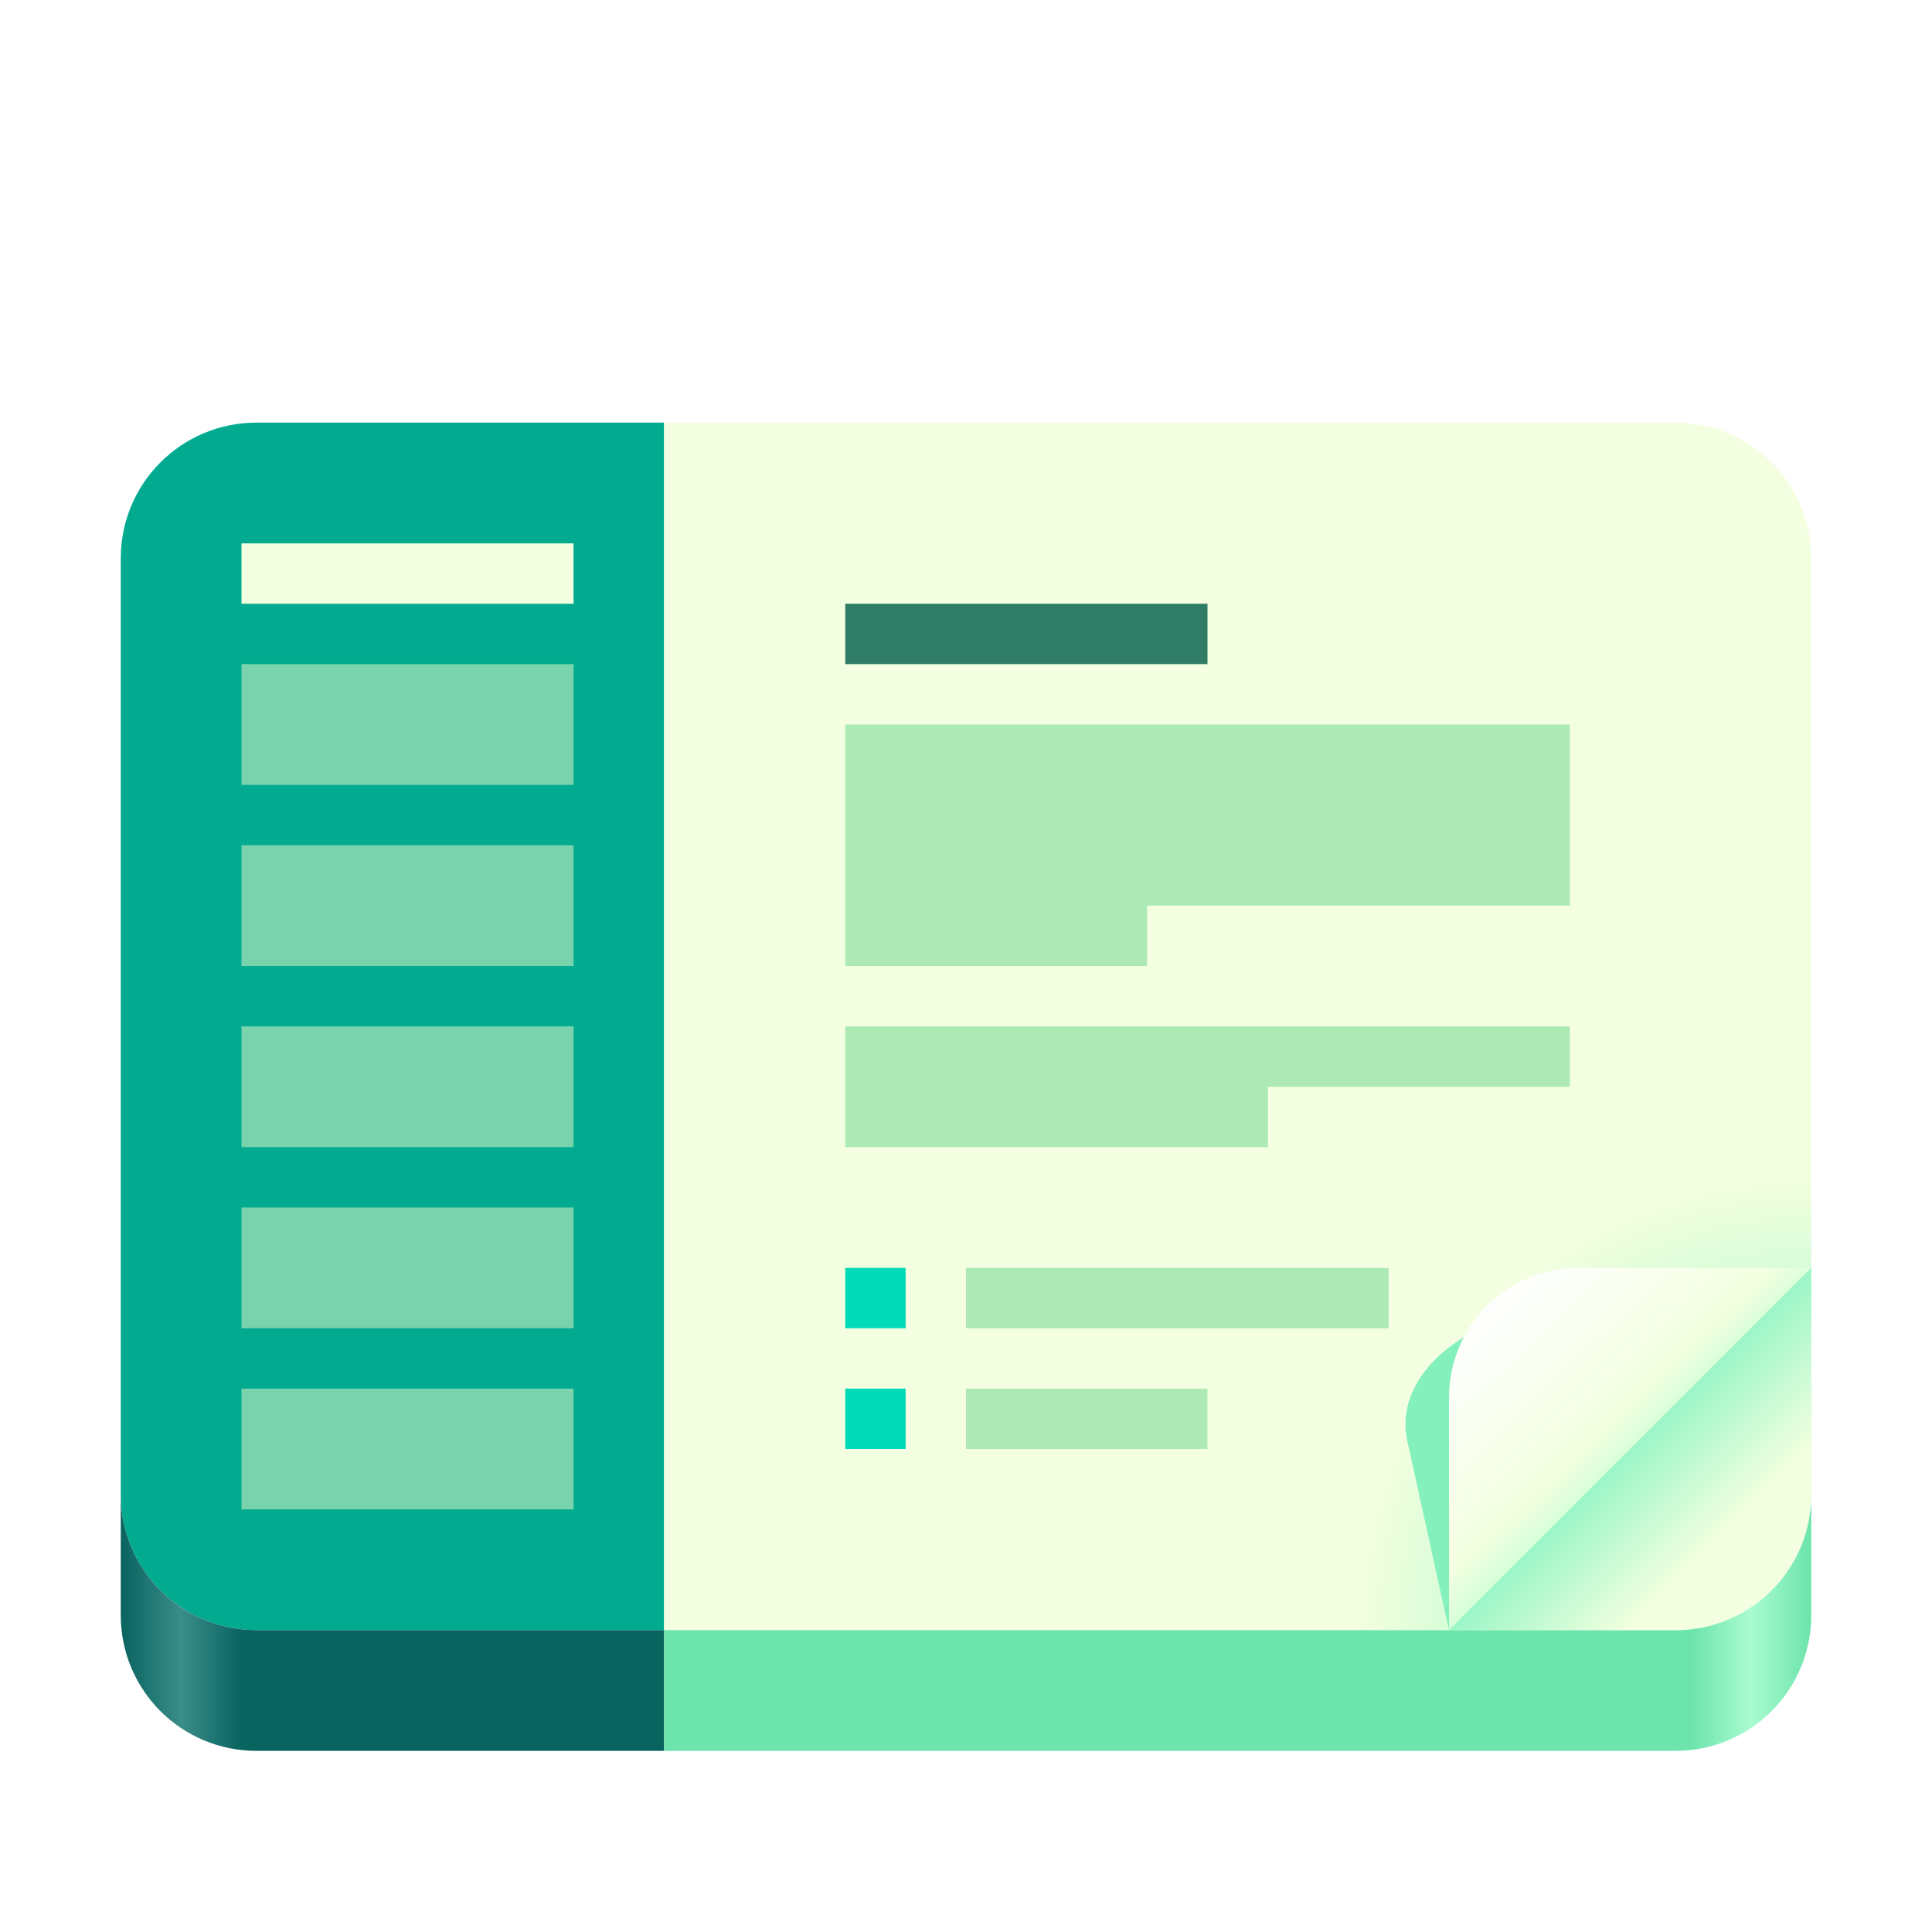
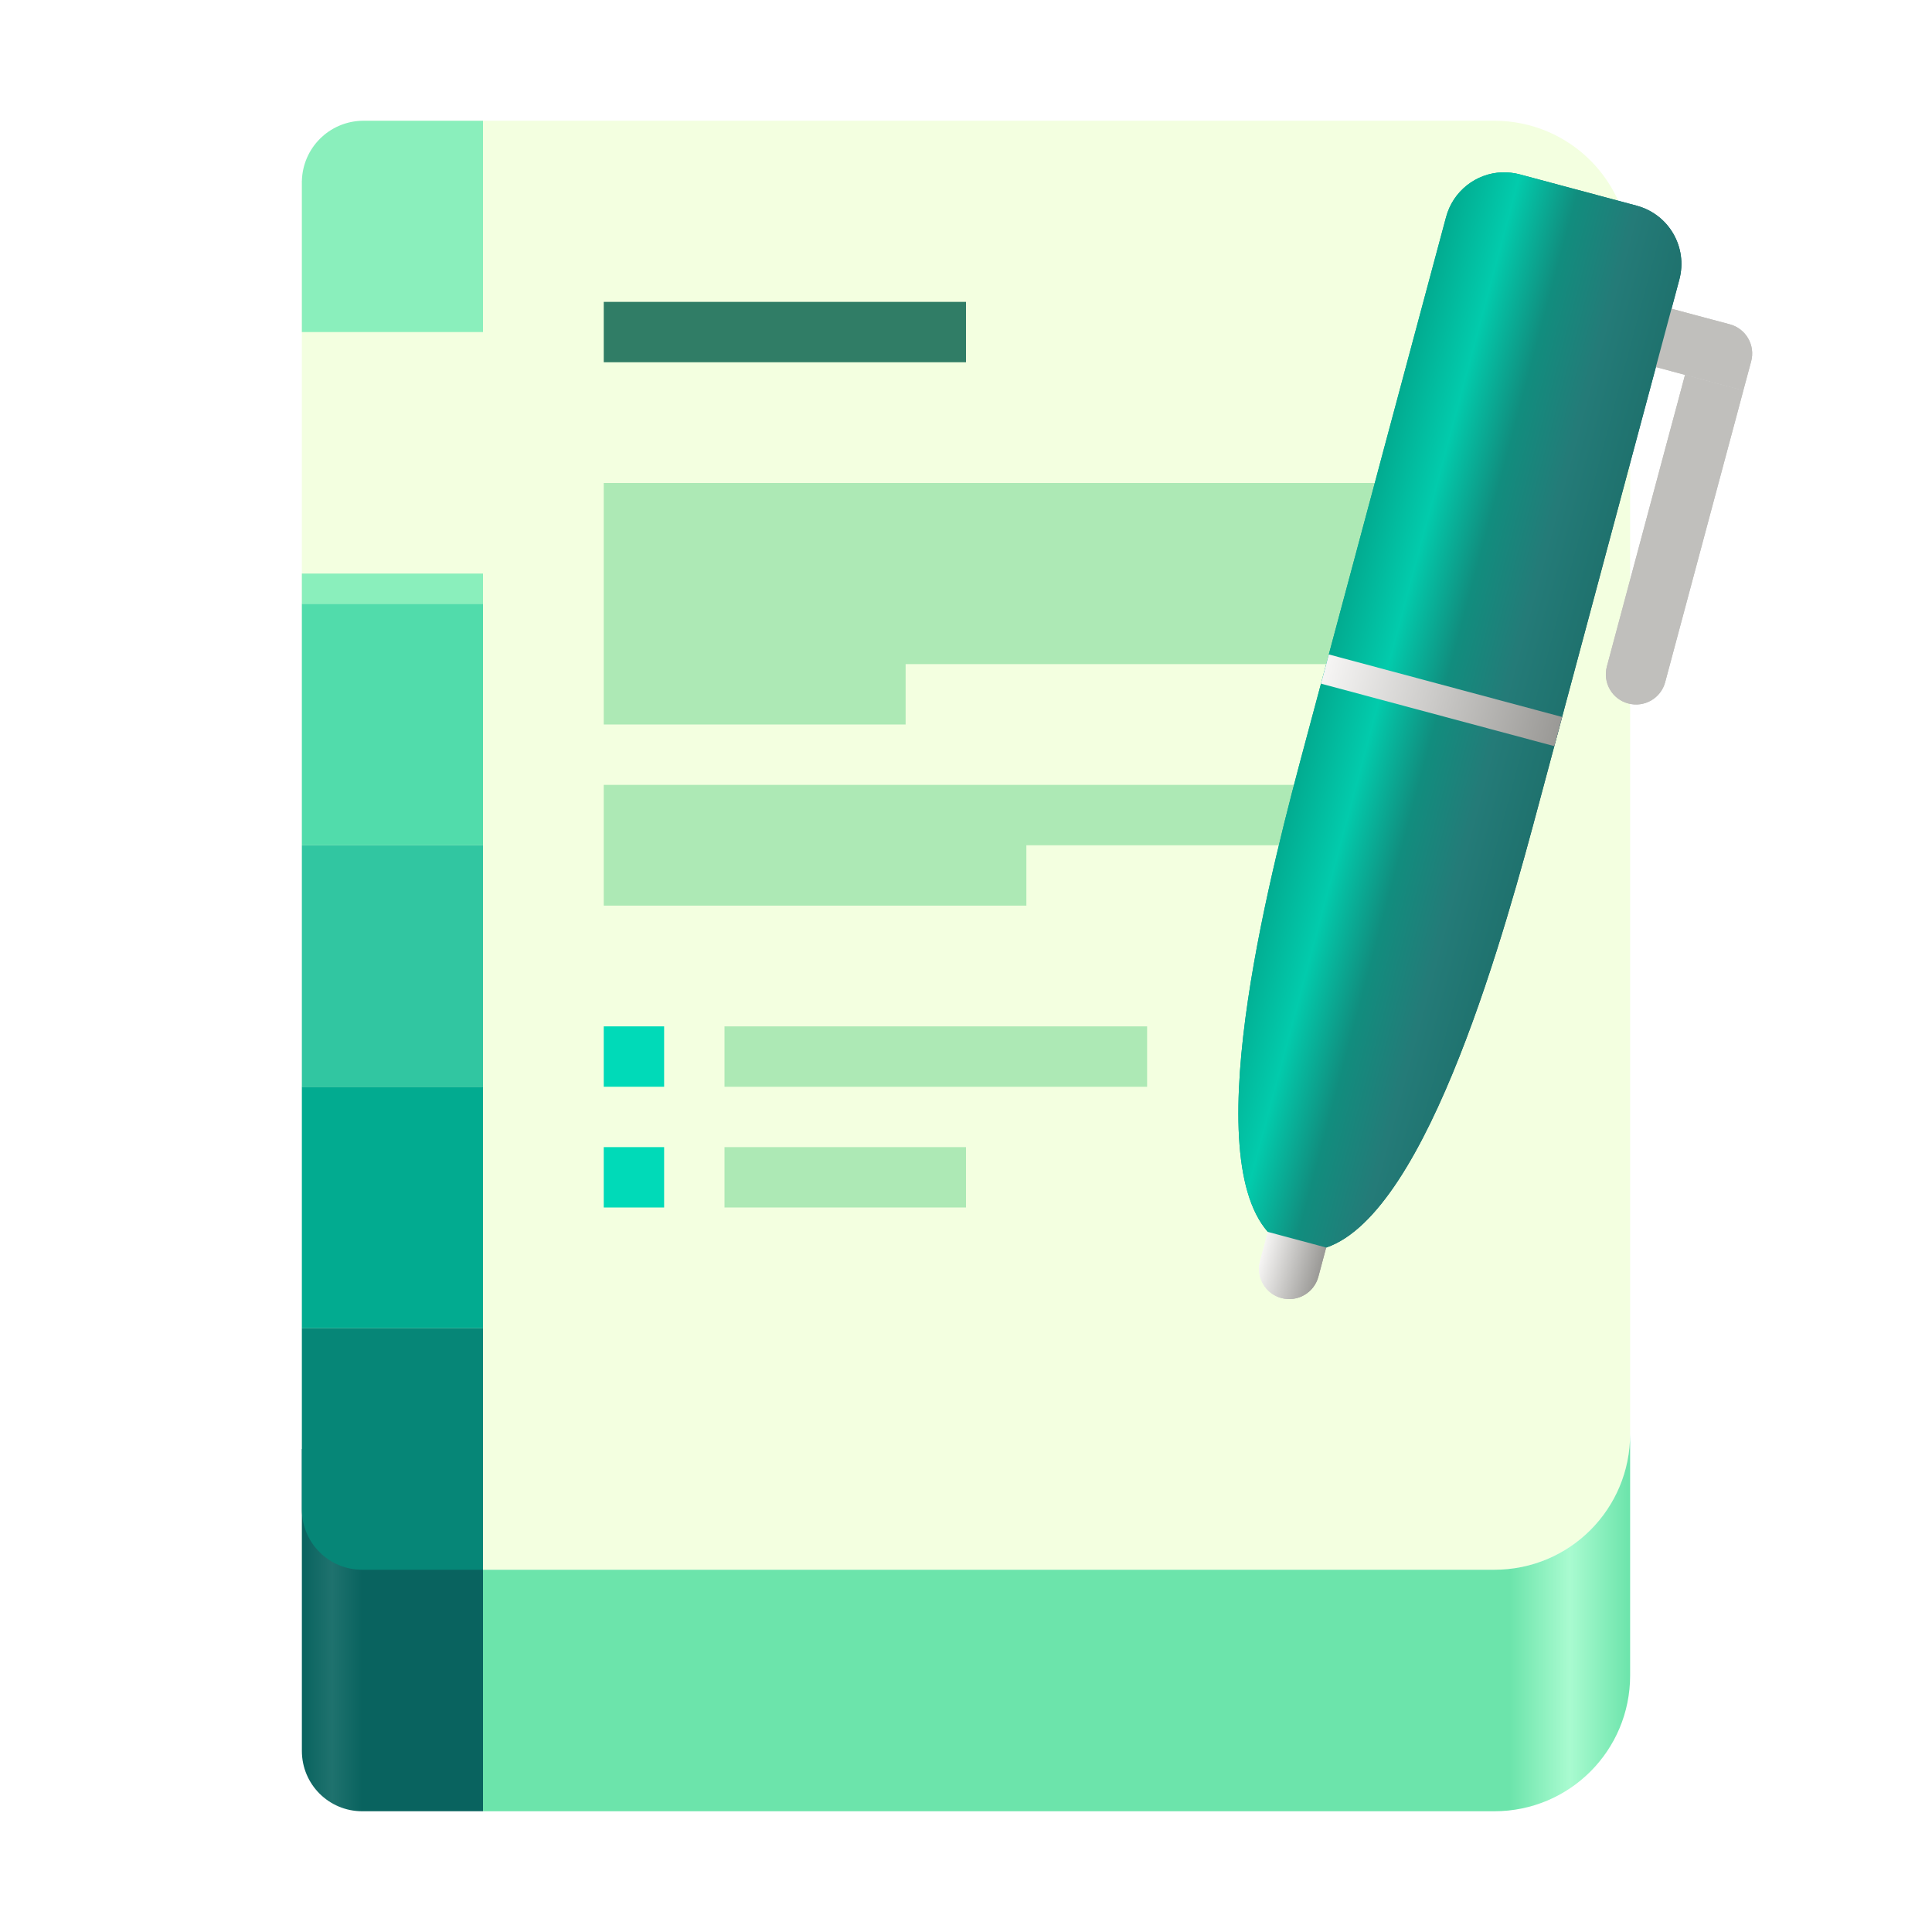
- <svg xmlns="http://www.w3.org/2000/svg" height="128px" viewBox="0 0 128 128" width="128px">
-   <radialGradient id="a" cx="67.318" cy="115.237" gradientTransform="matrix(0.00000014 -0.83695 0.836951 0.00000016 23.5524 164.3416)" gradientUnits="userSpaceOnUse" r="36">
-     <stop offset="0" stop-color="#6ff3b8" />
-     <stop offset="1" stop-color="#f3ffe0" />
-   </radialGradient>
-   <linearGradient id="b" gradientUnits="userSpaceOnUse" x1="16" x2="8" y1="110" y2="110">
-     <stop offset="0" stop-color="#09635f" />
-     <stop offset="0.5" stop-color="#3a8d89" />
-     <stop offset="1" stop-color="#09635f" />
-   </linearGradient>
-   <linearGradient id="c" gradientUnits="userSpaceOnUse" x1="112" x2="120" y1="108" y2="108">
+ <svg xmlns="http://www.w3.org/2000/svg" xmlns:xlink="http://www.w3.org/1999/xlink" height="128px" viewBox="0 0 128 128" width="128px">
+   <linearGradient id="a" gradientUnits="userSpaceOnUse" x1="100" x2="108" y1="112" y2="112">
    <stop offset="0" stop-color="#6ce4ab" />
    <stop offset="0.5" stop-color="#a9fbd0" />
    <stop offset="1" stop-color="#6ce4ab" />
  </linearGradient>
-   <linearGradient id="d" gradientUnits="userSpaceOnUse" x1="110" x2="98.494" y1="98" y2="86">
-     <stop offset="0" stop-color="#bbffd4" />
-     <stop offset="0.311" stop-color="#f3ffe0" />
-     <stop offset="1" stop-color="#ffffff" />
+   <linearGradient id="b" gradientUnits="userSpaceOnUse" x1="20" x2="24" y1="108" y2="108">
+     <stop offset="0" stop-color="#09635f" />
+     <stop offset="0.5" stop-color="#1f726e" />
+     <stop offset="1" stop-color="#09635f" />
  </linearGradient>
-   <linearGradient id="e" gradientTransform="matrix(-5.666667 0 0 -5.666667 717.1999 1614.667)" gradientUnits="userSpaceOnUse" x1="107.859" x2="106.447" y1="268.353" y2="266.941">
-     <stop offset="0" stop-color="#7ff3bf" />
-     <stop offset="1" stop-color="#f3ffe0" />
+   <linearGradient id="c" gradientUnits="userSpaceOnUse">
+     <stop offset="0" stop-color="#9a9996" />
+     <stop offset="1" stop-color="#f6f5f4" />
  </linearGradient>
-   <path d="m 17 28 c -4.984 0 -9 4.016 -9 9 v 62 c 0 4.984 4.016 9 9 9 h 27 v -80 z m 0 0" fill="#02ab90" />
-   <path d="m 44 28 v 80 h 67 c 4.984 0 9 -4.016 9 -9 v -62 c 0 -4.984 -4.016 -9 -9 -9 z m 0 0" fill="url(#a)" />
-   <path d="m 8 99 v 8 c 0 4.984 4.016 9 9 9 h 27 v -8 h -27 c -4.984 0 -9 -4.016 -9 -9 z m 0 0" fill="url(#b)" />
-   <path d="m 120 99 c 0 4.984 -4.016 9 -9 9 h -67 v 8 h 67 c 4.984 0 9 -4.016 9 -9 z m 0 0" fill="url(#c)" />
-   <path d="m 96 108 l 24 -24 l -18.16 2.875 c -5.5 0.871 -9.48 4.613 -8.602 8.598 z m 0 0" fill="#84f1bd" />
-   <path d="m 96 108 l 24 -24 h -15.398 c -4.766 0 -8.602 3.836 -8.602 8.602 z m 0 0" fill="url(#d)" />
-   <path d="m 120 84 l -24 24 h 15 c 4.984 0 9 -4.016 9 -9 z m 0 0" fill="url(#e)" />
-   <path d="m 56 92 h 4 v 4 h -4 z m 0 0" fill="#00dab8" />
-   <path d="m 56 48 v 16 h 20 v -4 h 28 v -12 z m 0 0" fill="#ade9b5" />
-   <path d="m 16 36 h 22 v 4 h -22 z m 0 0" fill="#f3ffe0" />
-   <g fill="#79d3ad">
-     <path d="m 16 44 h 22 v 8 h -22 z m 0 0" />
-     <path d="m 16 56 h 22 v 8 h -22 z m 0 0" />
-     <path d="m 16 68 h 22 v 8 h -22 z m 0 0" />
-     <path d="m 16 80 h 22 v 8 h -22 z m 0 0" />
-     <path d="m 16 92 h 22 v 8 h -22 z m 0 0" />
-   </g>
-   <path d="m 56 68 v 8 h 28 v -4 h 20 v -4 z m 0 0" fill="#ade9b5" />
-   <path d="m 64 84 h 28 v 4 h -28 z m 0 0" fill="#ade9b5" />
-   <path d="m 64 92 h 16 v 4 h -16 z m 0 0" fill="#ade9b5" />
-   <path d="m 56 84 h 4 v 4 h -4 z m 0 0" fill="#00dab8" />
-   <path d="m 56 40 h 24 v 4 h -24 z m 0 0" fill="#307d66" />
+   <linearGradient id="d" gradientTransform="matrix(-0.965926 -0.258819 -0.258819 0.965926 -101.5117 -103.4994)" x1="-231.103" x2="-227.103" xlink:href="#c" y1="131.796" y2="131.796" />
+   <linearGradient id="e" gradientTransform="matrix(-0.965926 -0.258819 -0.258819 0.965926 -101.5117 -103.4994)" gradientUnits="userSpaceOnUse" x1="-221.103" x2="-237.102" y1="92.796" y2="92.796">
+     <stop offset="0" stop-color="#02ab90" />
+     <stop offset="1" stop-color="#09635f" />
+   </linearGradient>
+   <linearGradient id="f" gradientUnits="userSpaceOnUse">
+     <stop offset="0" stop-color="#f6f5f4" />
+     <stop offset="1" stop-color="#9a9996" />
+   </linearGradient>
+   <linearGradient id="g" gradientTransform="matrix(-0.965926 -0.258819 -0.12943 0.483039 -113.5185 -58.68924)" x1="-221.103" x2="-237.103" xlink:href="#f" y1="92.796" y2="92.796" />
+   <linearGradient id="h" gradientTransform="matrix(-0.965926 -0.258819 -0.258819 0.965926 -101.512 -103.4994)" x1="-231.103" x2="-227.103" xlink:href="#c" y1="131.796" y2="131.796" />
+   <linearGradient id="i" gradientUnits="userSpaceOnUse" x1="88.039" x2="103.494" y1="43.361" y2="47.502">
+     <stop offset="0" stop-color="#02ab90" />
+     <stop offset="0.25" stop-color="#02cbac" />
+     <stop offset="0.5" stop-color="#118d7e" />
+     <stop offset="0.75" stop-color="#247b78" />
+     <stop offset="1" stop-color="#1f726e" />
+   </linearGradient>
+   <linearGradient id="j" gradientTransform="matrix(-0.965926 -0.258819 -0.12943 0.483039 -113.5189 -58.68925)" x1="-221.103" x2="-237.103" xlink:href="#f" y1="92.796" y2="92.796" />
+   <path d="m 20 12 v 92 h 79 c 4.984 0 9 -4.016 9 -9 v -78 c 0 -4.984 -4.016 -9 -9 -9 h -74.91" fill="#f3ffe0" />
+   <path d="m 20 40 h 12 v 16 h -12 z m 0 0" fill="#51dcab" />
+   <path d="m 108 95 c 0 4.984 -4.016 9 -9 9 h -67 v 16 h 67 c 4.984 0 9 -4.016 9 -9 z m 0 0" fill="url(#a)" />
+   <path d="m 24 8 c -2.195 0.051 -3.949 1.805 -4 4 v 10 h 12 v -14 z m 0 0" fill="#8aefbc" />
+   <path d="m 40 76 h 4 v 4 h -4 z m 0 0" fill="#00dab8" />
+   <path d="m 40 32 v 16 h 20 v -4 h 36 v -12 z m 0 20 v 8 h 28 v -4 h 28 v -4 z m 8 16 v 4 h 28 v -4 z m 0 8 v 4 h 16 v -4 z m 0 0" fill="#ade9b5" />
+   <path d="m 40 68 h 4 v 4 h -4 z m 0 0" fill="#00dab8" />
+   <path d="m 40 20 h 24 v 4 h -24 z m 0 0" fill="#307d66" />
+   <path d="m 20 96 v 20 c 0 2.215 1.785 4 4 4 h 8 v -24 z m 0 0" fill="url(#b)" />
+   <path d="m 20 72 h 12 v 16 h -12 z m 0 0" fill="#02ab90" />
+   <path d="m 20 38 h 12 v 2 h -12 z m 0 0" fill="#8aefbc" />
+   <path d="m 114.605 21.488 l -5.797 -1.551 c -0.203 -0.055 -0.402 -0.074 -0.598 -0.066 c -0.852 0.031 -1.617 0.613 -1.852 1.48 c -0.285 1.07 0.344 2.164 1.414 2.449 l 7.727 2.07 l 0.52 -1.93 c 0.285 -1.07 -0.344 -2.164 -1.414 -2.453 z m 0 0" fill="#c0bfbc" />
+   <path d="m 86.449 80.203 c -1.066 -0.285 -2.164 0.348 -2.449 1.414 l -0.52 1.934 c -0.285 1.066 0.348 2.164 1.418 2.449 c 1.066 0.285 2.16 -0.348 2.449 -1.414 l 0.516 -1.934 c 0.285 -1.066 -0.348 -2.16 -1.414 -2.449 z m 0 0" fill="url(#d)" />
+   <path d="m 99.504 11.418 c -1.703 0.066 -3.234 1.227 -3.699 2.965 l -4.145 15.453 l -0.754 2.832 l -0.281 1.031 c 0 0.004 0.004 0.004 0 0.004 l -4.141 15.453 c -2.07 7.727 -7.246 27.047 -2.484 32.461 l 3.863 1.039 c 6.832 -2.312 12.008 -21.633 14.078 -29.359 l 4.141 -15.453 l 0.277 -1.039 l 0.758 -2.824 l 4.145 -15.457 c 0.57 -2.141 -0.691 -4.324 -2.832 -4.898 l -7.727 -2.07 c -0.402 -0.109 -0.805 -0.148 -1.199 -0.137 z m 0 0" fill="url(#e)" />
+   <path d="m 103.496 47.5 l -15.457 -4.141 l -0.516 1.934 l 15.453 4.141 z m 0 0" fill="url(#g)" />
+   <path d="m 111.637 24.836 l -0.516 1.934 l -0.52 1.93 l -4.141 15.457 c -0.285 1.07 0.344 2.164 1.414 2.449 c 1.07 0.285 2.164 -0.344 2.449 -1.414 l 4.141 -15.453 l 0.52 -1.934 l 0.516 -1.934 l -1.93 -0.516 z m 0 0" fill="#c0bfbc" />
+   <path d="m 20 56 h 12 v 16 h -12 z m 0 0" fill="#31c6a1" />
+   <path d="m 20 88 v 12 c 0 2.215 1.785 4 4 4 h 8 v -16 z m 0 0" fill="#068677" />
+   <path d="m 114.605 21.488 l -5.797 -1.551 c -0.203 -0.055 -0.402 -0.074 -0.598 -0.066 c -0.852 0.031 -1.617 0.613 -1.852 1.48 c -0.285 1.07 0.344 2.164 1.414 2.449 l 7.727 2.07 l 0.52 -1.93 c 0.285 -1.07 -0.344 -2.164 -1.414 -2.453 z m 0 0" fill="#c0bfbc" />
+   <path d="m 86.449 80.203 c -1.066 -0.285 -2.164 0.348 -2.449 1.414 l -0.52 1.934 c -0.285 1.066 0.348 2.164 1.414 2.449 c 1.07 0.285 2.164 -0.348 2.449 -1.414 l 0.52 -1.934 c 0.285 -1.066 -0.348 -2.16 -1.414 -2.449 z m 0 0" fill="url(#h)" />
+   <path d="m 111.637 24.836 l -0.516 1.934 l -0.52 1.93 l -4.141 15.457 c -0.285 1.07 0.344 2.164 1.414 2.449 c 1.07 0.285 2.164 -0.344 2.449 -1.414 l 4.141 -15.453 l 0.52 -1.934 l 0.516 -1.934 l -1.93 -0.516 z m 0 0" fill="#c0bfbc" />
+   <path d="m 99.504 11.418 c -1.703 0.066 -3.234 1.227 -3.699 2.965 l -4.145 15.453 l -0.758 2.832 l -0.277 1.031 v 0.004 l -4.141 15.453 c -2.07 7.727 -7.246 27.047 -2.484 32.461 l 3.863 1.035 c 6.832 -2.309 12.008 -21.629 14.078 -29.355 l 4.141 -15.457 l 0.277 -1.035 l 0.758 -2.828 l 4.141 -15.453 c 0.574 -2.141 -0.688 -4.324 -2.828 -4.898 l -7.727 -2.07 c -0.402 -0.109 -0.805 -0.148 -1.199 -0.137 z m 0 0" fill="url(#i)" />
+   <path d="m 103.492 47.5 l -15.453 -4.141 l -0.52 1.934 l 15.457 4.141 z m 0 0" fill="url(#j)" />
</svg>
